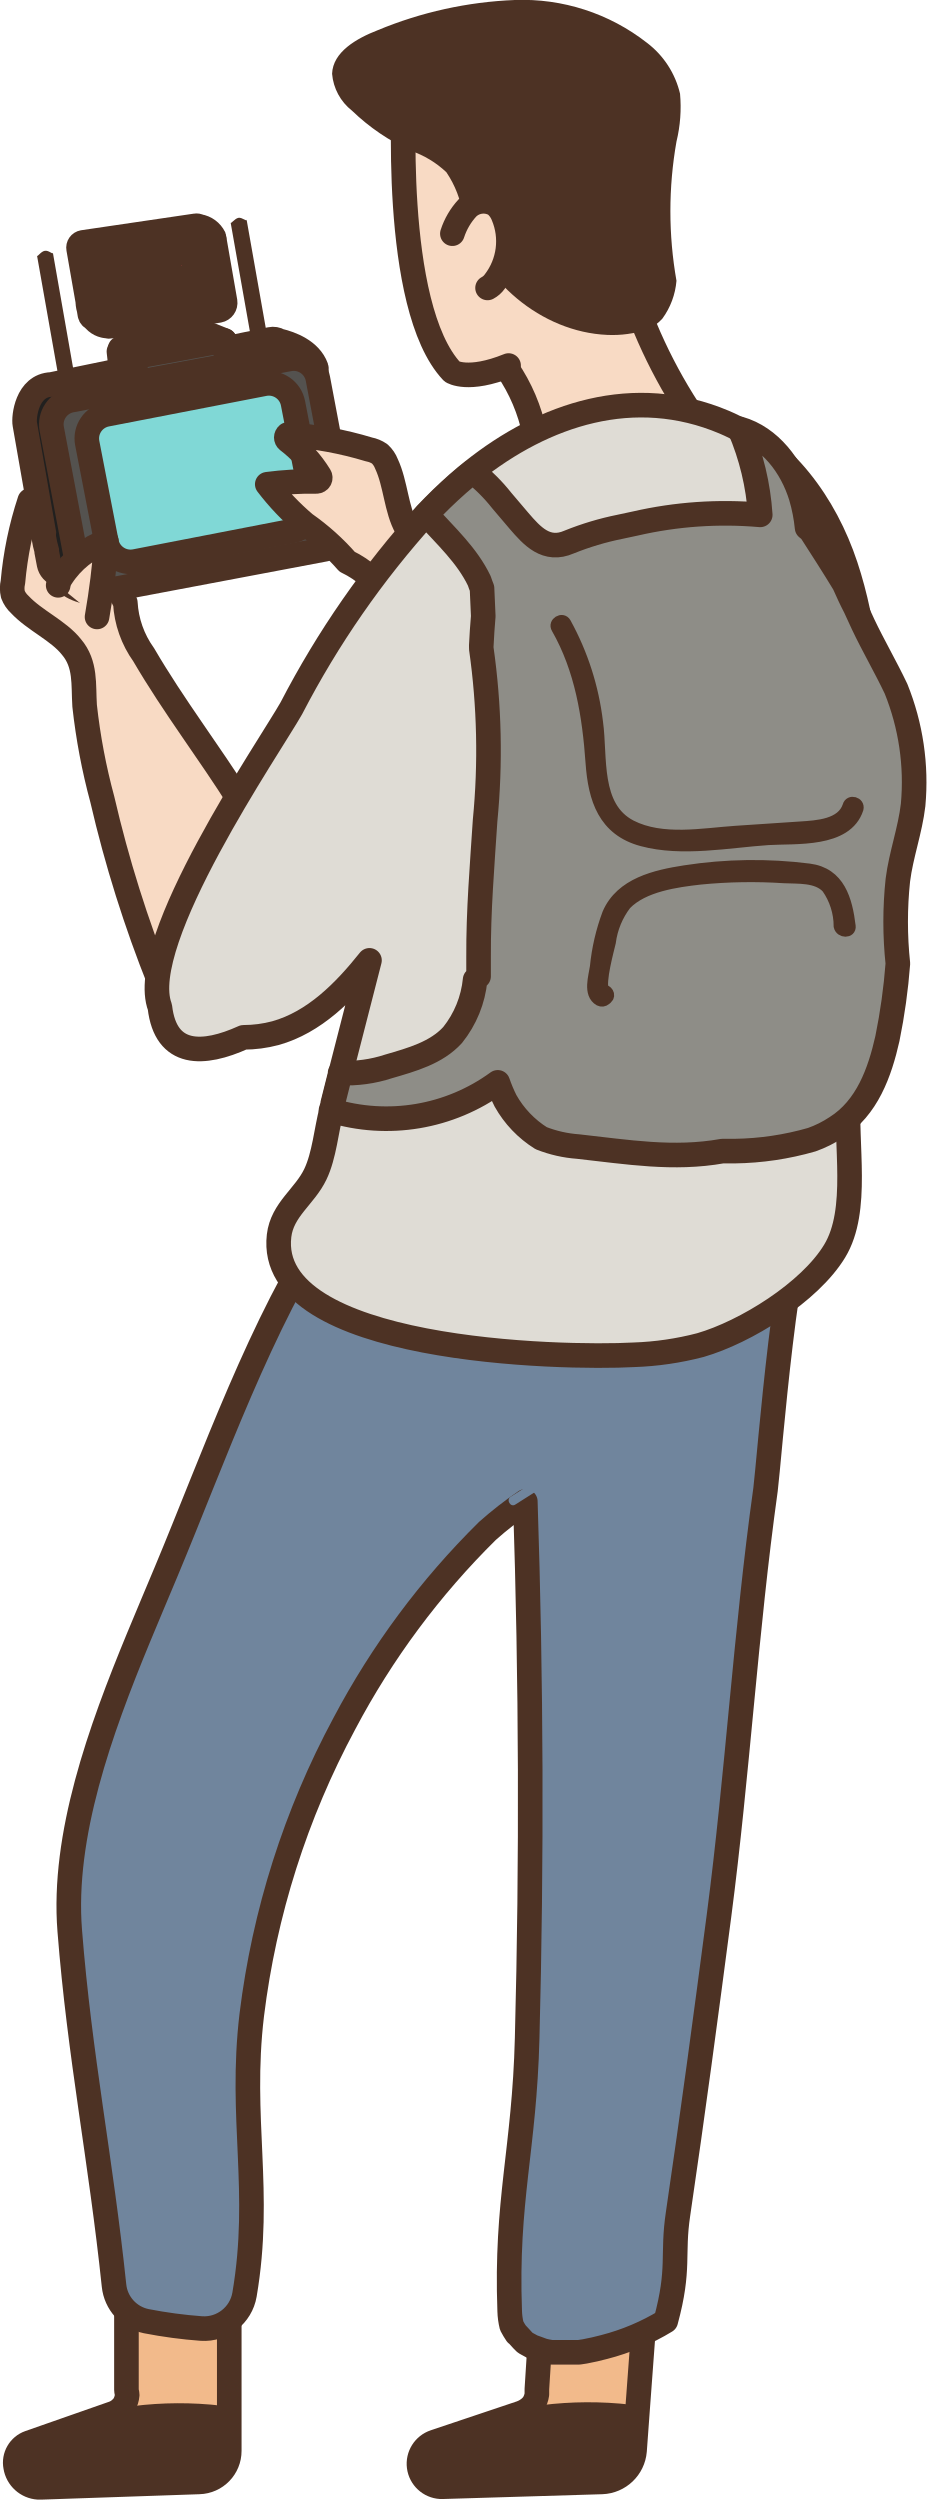
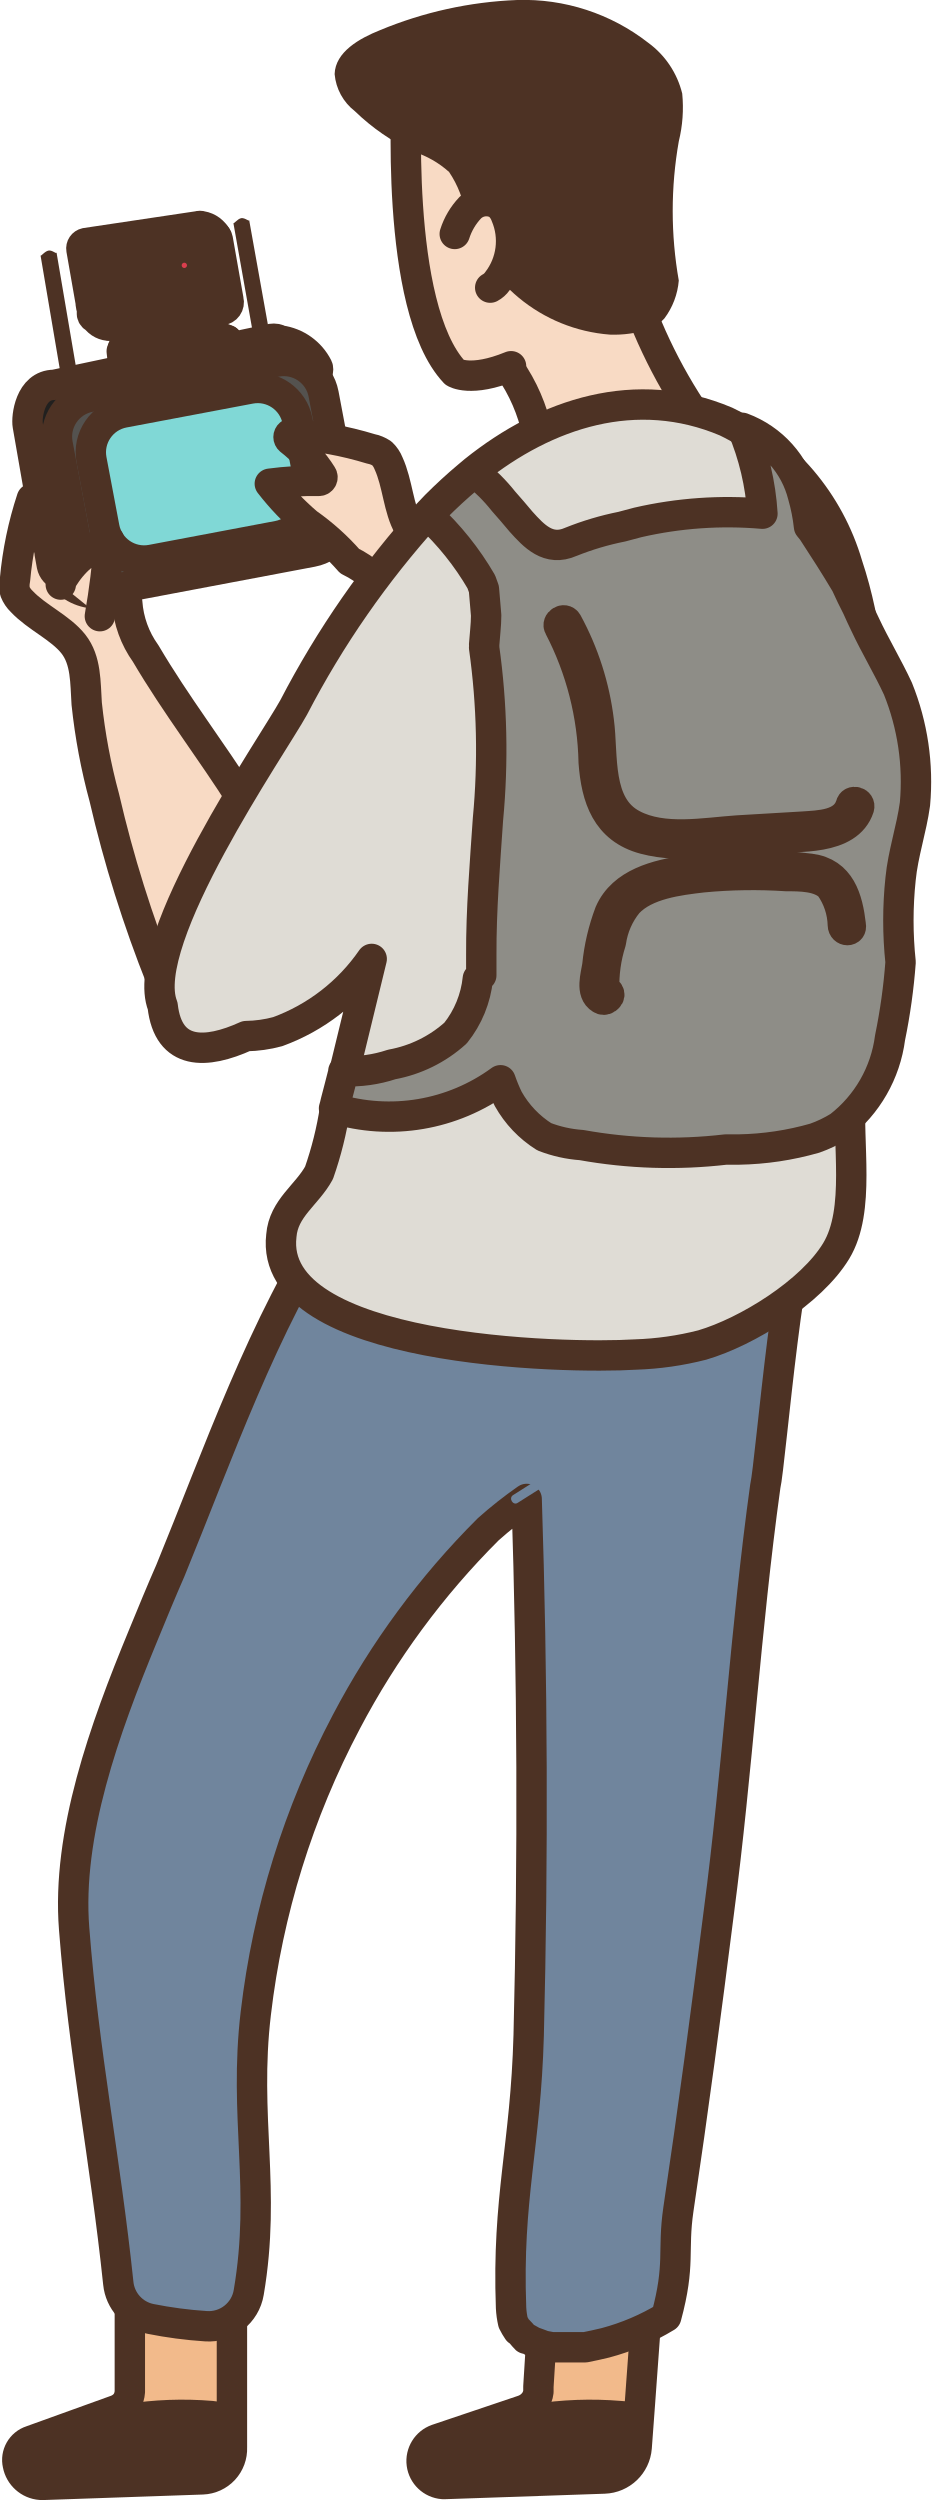
- <svg xmlns="http://www.w3.org/2000/svg" viewBox="0 0 75.37 203.26">
+ <svg xmlns="http://www.w3.org/2000/svg" viewBox="0 0 46 123.42">
  <defs>
-     <style>.cls-1{fill:#f8dac4;}.cls-1,.cls-10,.cls-11,.cls-13,.cls-14,.cls-2,.cls-3,.cls-4,.cls-5,.cls-6,.cls-8,.cls-9{stroke:#4d3224;}.cls-1,.cls-10,.cls-11,.cls-14,.cls-2,.cls-5,.cls-8,.cls-9{stroke-linecap:round;stroke-linejoin:round;}.cls-1,.cls-10,.cls-11,.cls-14,.cls-2,.cls-3,.cls-4,.cls-5,.cls-6,.cls-8,.cls-9{stroke-width:2px;}.cls-2,.cls-4{fill:#54524f;}.cls-3,.cls-5{fill:#21201f;}.cls-13,.cls-3,.cls-4,.cls-6{stroke-miterlimit:10;}.cls-6{fill:#80d8d6;}.cls-13,.cls-7{fill:#4d3224;}.cls-8{fill:#f2ba8b;}.cls-12,.cls-9{fill:#70859d;}.cls-10{fill:#dfdcd5;}.cls-11{fill:#8e8d87;}.cls-14{fill:#da3e4d;}</style>
+     <style>.cls-1{fill:#f8dac4;}.cls-1,.cls-11,.cls-12,.cls-2,.cls-3,.cls-4,.cls-6,.cls-7,.cls-8,.cls-9{stroke:#4d3224;stroke-linecap:round;stroke-linejoin:round;stroke-width:1.5px;}.cls-2{fill:#54524f;}.cls-3{fill:#21201f;}.cls-4{fill:#80d8d6;}.cls-11,.cls-5{fill:#4d3224;}.cls-6{fill:#f2ba8b;}.cls-10,.cls-7{fill:#70859d;}.cls-8{fill:#dfdcd5;}.cls-9{fill:#8e8d87;}.cls-12{fill:#da3e4d;}</style>
  </defs>
  <g id="圖層_2" data-name="圖層 2">
    <g id="關於">
-       <path class="cls-1" d="M24.8,78.23c-1.54-10-8.23-16.62-13.12-25A8,8,0,0,1,10.19,49,18.63,18.63,0,0,1,8.62,44.7a20.6,20.6,0,0,0-1.85-4,26.24,26.24,0,0,0-1.69,3.6.31.31,0,0,1-.53.07,10.91,10.91,0,0,1-1.69-3.5.32.32,0,0,0-.44-.18,29.45,29.45,0,0,0-1.37,6.64,2.17,2.17,0,0,0,0,1,2.12,2.12,0,0,0,.55.81c1.22,1.31,3.15,2.12,4.21,3.46C7,54,6.77,55.64,6.88,57.38A49.82,49.82,0,0,0,8.32,65,101.67,101.67,0,0,0,13,79.9c1.76,4.39,5.71,5.18,9.84,2.93a4,4,0,0,0,1.81-1.73A5,5,0,0,0,24.8,78.23Z" />
-       <polygon class="cls-2" points="10.15 26.15 11.19 28.56 12.54 28.45 11.59 25.96 10.15 26.15" />
-       <polygon class="cls-2" points="13.76 25.64 14.8 28.05 16.15 27.95 15.2 25.45 13.76 25.64" />
-       <path class="cls-3" d="M25.69,41.81,24,32.69c1.17-1.37,1.85-2.4,1.71-2.81-.5-1.38-2.09-1.95-3-2.17a1,1,0,0,0-.72-.12L4.18,31.26c-2,.07-2.27,2.66-2.16,3.24l1.54,8.8a2.55,2.55,0,0,0,0,.39,9.64,9.64,0,0,0,.24,1.08l0,.1.19,1a1.1,1.1,0,0,0,.75.83,3.67,3.67,0,0,0,3,1.46s1.09-1,2.72-2.42l14.31-2.7A1.07,1.07,0,0,0,25.69,41.81Z" />
-       <rect class="cls-4" x="5.11" y="30.73" width="22.02" height="15.74" rx="2" ry="2" transform="translate(-6.89 3.66) rotate(-10.7)" />
-       <path class="cls-5" d="M17.33,24.11l-.64-3.69c.48-.54.76-1,.71-1.12a1.64,1.64,0,0,0-1.21-.89.42.42,0,0,0-.29-.05L6.74,19.71a.43.43,0,0,0-.35.5l.76,4.35a.38.38,0,0,0,0,.15,2.63,2.63,0,0,0,.09.44l0,0,.07.42a.43.43,0,0,0,.29.33,1.47,1.47,0,0,0,1.21.61l1.11-1,7-1A.44.44,0,0,0,17.33,24.11Z" />
-       <path class="cls-2" d="M17.79,25.24,9,26.52A.63.63,0,0,1,8.29,26l-.86-5a.62.62,0,0,1,.51-.72L16.7,19a.64.64,0,0,1,.73.52l.87,5A.63.63,0,0,1,17.79,25.24Z" />
-       <rect class="cls-6" x="7.58" y="32.5" width="17.07" height="12.2" rx="2" ry="2" transform="matrix(0.98, -0.19, 0.19, 0.98, -6.89, 3.66)" />
-       <path class="cls-7" d="M22.56,28.08c.06.41-.47.85-1.2,1S20,29,19.93,28.58s.47-.86,1.19-1S22.49,27.67,22.56,28.08Z" />
-       <path class="cls-7" d="M21.86,28.09c.1.65-1.2.88-1.3.23L18.75,18.09c0,.17.33-.33.64-.38s.68.34.66.15Z" />
-       <path class="cls-7" d="M6,30.24,4.3,20.55c0,.18-.31-.21-.65-.16s-.62.55-.64.39L4.73,30.5c-.37.2-.59.49-.55.76s.71.63,1.44.49,1.26-.58,1.19-1S6.45,30.29,6,30.24Z" />
-       <path class="cls-8" d="M52.42,188l-.57,7.7-.26,3.56a2.76,2.76,0,0,1-2.65,2.53L36,202.18h-.18a1.87,1.87,0,0,1-.48-3.64l7-2.35a2.28,2.28,0,0,0,.84-.52l.16-.18a1.94,1.94,0,0,0,.31-.82c0-.14,0-.28,0-.42l.42-6.63Z" />
-       <path class="cls-7" d="M51.9,195.65l-.29,3.56A2.76,2.76,0,0,1,49,201.74l-13,.44h-.19a1.87,1.87,0,0,1-.48-3.64l7-2.35a2.21,2.21,0,0,0,.84-.52,30.52,30.52,0,0,1,7.21-.25A10.65,10.65,0,0,1,51.9,195.65Z" />
-       <path class="cls-1" d="M51.29,23.51a42,42,0,0,0,6.1,11.85,1.28,1.28,0,0,1,.37,1.08c-.12.4-.59.56-1,.67a38.63,38.63,0,0,1-13,1,14.42,14.42,0,0,0-4.39-10.35A25.54,25.54,0,0,1,52.17,24.1l.45,1.19Z" />
-       <path class="cls-1" d="M49.21,24.65C58.47,17,44.5,7.88,44.5,7.88l-7.93-1.1-3.68.38s-1.14,17.75,3.87,23.06c0,0,1.29.84,4.59-.5" />
-       <path class="cls-7" d="M52.61,26.79a3.44,3.44,0,0,0,1.24-.88A6.06,6.06,0,0,0,55,22.83,32.61,32.61,0,0,1,55,11.51a11.91,11.91,0,0,0,.29-3.89,7.29,7.29,0,0,0-2.69-4.14A16.44,16.44,0,0,0,41.85,0,32.38,32.38,0,0,0,30.7,2.46C29,3.12,27.06,4.22,27,6a4.26,4.26,0,0,0,1.62,3,17.22,17.22,0,0,0,4.79,3.26A8,8,0,0,1,36.29,14a8.43,8.43,0,0,1,1.36,3.53C39.06,22.79,44,27,49.38,27.23A9.08,9.08,0,0,0,52.61,26.79Z" />
-       <path class="cls-8" d="M18.64,188l0,7.7v3.56a2.52,2.52,0,0,1-2.45,2.53l-12.86.44H3.12a2,2,0,0,1-1.85-1.68,1.72,1.72,0,0,1,1.12-1.95l6.74-2.36a1.74,1.74,0,0,0,.8-.52.84.84,0,0,0,.15-.18,1.89,1.89,0,0,0,.26-.82c0-.14-.06-.28-.06-.42l0-6.63Z" />
-       <path class="cls-7" d="M18.67,195.74l0,3.55a2.51,2.51,0,0,1-2.46,2.53l-12.87.44H3.12a2,2,0,0,1-1.85-1.68,1.72,1.72,0,0,1,1.12-1.95l6.74-2.36a1.74,1.74,0,0,0,.8-.52,30.12,30.12,0,0,1,7.17-.25A10.89,10.89,0,0,1,18.67,195.74Z" />
-       <path class="cls-9" d="M43,106.12a33.14,33.14,0,0,0-3.36-2c-3.23-1.6-7.47-4.77-11-5.68a1.73,1.73,0,0,0-1.1,0,1.89,1.89,0,0,0-.79.77c-5.52,8.26-9.42,19.44-13.25,28.59-.71,1.71-1.48,3.5-2.24,5.35-3.12,7.56-6.2,16.08-5.59,23.82.8,10.19,2.53,18.62,3.6,28.85a3.3,3.3,0,0,0,2.62,2.9,38.09,38.09,0,0,0,4.49.6,3.33,3.33,0,0,0,3.5-2.76c1.43-8.42-.42-14.27.59-22.74A67.36,67.36,0,0,1,28,140.13a64,64,0,0,1,11.63-15.66,30.08,30.08,0,0,1,3.08-2.4q.72,21.81.15,43.64c-.23,9.07-1.75,13.17-1.42,22.19a5.69,5.69,0,0,0,.16,1.19,6.58,6.58,0,0,0,.4.67c-.07-.14.49.53.64.66l.07.06.14.08.53.29c-.18-.11.64.23.84.28a6,6,0,0,0,.61.12l.29,0c.51,0,1,0,1.51,0l.45,0,.46-.07q.81-.15,1.59-.36a18.47,18.47,0,0,0,5-2.11c1.17-4.32.49-5.32,1-8.73,1.19-8.07,2.27-16.15,3.33-24.24,1.51-11.55,2.17-23.07,3.78-34.63.27-2,1.79-22.21,3.61-22.53C58.21,99.62,50.93,105.81,43,106.12Z" />
-       <path class="cls-1" d="M49.84,70.14C41.1,65,37.5,56.29,31.52,48.61a8,8,0,0,0-3.3-2.94,19.09,19.09,0,0,0-3.43-3.08,20.63,20.63,0,0,1-3.06-3.22,27.83,27.83,0,0,1,4-.23.3.3,0,0,0,.26-.46,10.63,10.63,0,0,0-2.6-2.87.31.31,0,0,1,0-.48A29.72,29.72,0,0,1,30,36.54a2.3,2.3,0,0,1,.87.36,2.16,2.16,0,0,1,.55.81c.76,1.62.79,3.72,1.63,5.2,1,1.66,2.55,2.07,4.12,2.81a49,49,0,0,1,6.56,4.2,100.89,100.89,0,0,1,12.05,9.87c3.41,3.28,2.67,7.24-1,10.23a4,4,0,0,1-2.28,1A4.89,4.89,0,0,1,49.84,70.14Z" />
-       <path class="cls-10" d="M70.18,77.73C70.57,67.55,72,55.8,68.75,46c-1.66-5-5-9.62-9.88-11.68-7.3-3.08-14.61-.68-20.47,4l-.52.42c-.91.76-1.78,1.57-2.61,2.41l-.64.66A74.71,74.71,0,0,0,23.69,57.58C22,60.59,11,76.57,13,81.88c.47,4.07,3.53,3.94,6.8,2.46A10.16,10.16,0,0,0,22.39,84c3.16-.88,5.61-3.36,7.65-5.92L27.7,87.2l0,.11c-.2.81-.41,1.62-.61,2.42,0,.17-.09.34-.13.51-.43,1.63-.59,3.71-1.32,5.23-.86,1.81-2.7,2.87-2.95,5-1.1,9.47,23,10,28.84,9.68a24.63,24.63,0,0,0,5.42-.79c3.66-1.06,8.88-4.29,10.91-7.64S68.69,93,69,89C69.29,85.26,70,81.55,70.18,77.73Z" />
-       <path class="cls-1" d="M7.89,50.16A60.82,60.82,0,0,0,8.65,44,7.33,7.33,0,0,0,5,46.91a1.55,1.55,0,0,0-.27.68" />
-       <path class="cls-1" d="M36.78,19A5.64,5.64,0,0,1,38,16.91a1.86,1.86,0,0,1,2.28-.27,2.23,2.23,0,0,1,.63.88,5.38,5.38,0,0,1-.69,5.38,1.66,1.66,0,0,1-.58.51" />
-       <path class="cls-11" d="M74.24,65.44A20.28,20.28,0,0,0,72.85,56C72,54.21,71,52.5,70.18,50.77c-.21-.44-.42-.91-.64-1.39-.33-.63-.62-1.27-.91-1.92-.88-1.45-1.8-2.88-2.72-4.31l-.29-.24a13.53,13.53,0,0,0-.49-2.52c-.76-2.49-2.53-4.82-5-5.53a21.29,21.29,0,0,1,1.68,7,32.72,32.72,0,0,0-10.14.7l-1.26.27a23.43,23.43,0,0,0-4.14,1.24c-1.85.81-3-.48-4.07-1.72l-1.41-1.66a13.81,13.81,0,0,0-2.36-2.35l-.52.42c-.91.76-1.78,1.57-2.61,2.41l-.64.66c1.62,1.77,3.33,3.35,4.31,5.4.07.21.14.41.22.6l.1,2.27c-.07.8-.12,1.6-.16,2.4a1.42,1.42,0,0,1,0,.22,58.83,58.83,0,0,1,.31,14c-.24,3.68-.55,7.37-.53,11.06,0,.52,0,1.05,0,1.6l-.28.27a8.51,8.51,0,0,1-1.83,4.5c-1.32,1.45-3.31,2-5.2,2.55a11,11,0,0,1-3.95.54l0,.11c-.2.81-.41,1.62-.61,2.42,0,.17-.09.34-.13.51A15.36,15.36,0,0,0,40.47,88a12.22,12.22,0,0,0,.63,1.5A8.47,8.47,0,0,0,44,92.54a10.16,10.16,0,0,0,3,.68c4,.44,7.76,1.08,11.73.37h1A23.77,23.77,0,0,0,66,92.66a9.1,9.1,0,0,0,2-1c2.5-1.58,3.53-4.47,4.15-7.22A49.18,49.18,0,0,0,73,78.34,32.11,32.11,0,0,1,73,71.55C73.26,69.49,74,67.51,74.24,65.44Z" />
-       <path class="cls-12" d="M51.41,115.42l-9.89,6.27c-.4.26,0,.89.37.64l9.9-6.28C52.19,115.8,51.82,115.16,51.41,115.42Z" />
-       <path class="cls-13" d="M69.07,75.31c-.26-2.14-.85-4.29-3.29-4.6a36.28,36.28,0,0,0-10.09.14c-2.38.37-5.18,1-6.23,3.45a17.12,17.12,0,0,0-1,4.31c-.11.79-.58,2.19.3,2.69a.4.4,0,0,0,.45-.06l.11-.09c.28-.25,0-.63-.3-.62-.33-.68.43-3.38.55-3.92a6.45,6.45,0,0,1,1.28-3.11C52.3,72,55,71.64,56.94,71.42a41.85,41.85,0,0,1,6.81-.11c1.14.06,2.68-.08,3.53.85a5.48,5.48,0,0,1,1,3.15C68.39,75.77,69.13,75.78,69.07,75.31Z" />
-       <path class="cls-13" d="M69,65.54c-.51,1.56-2.56,1.66-3.93,1.75l-5.24.35c-2.68.18-6,.83-8.55-.48-3-1.56-2.36-5.61-2.75-8.42a22.09,22.09,0,0,0-2.59-8.07c-.23-.41-.87,0-.63.38,1.93,3.38,2.53,7.16,2.8,11,.21,2.91,1,5.43,4.11,6.26,3.23.87,7,.12,10.23-.1,2.23-.14,6.37.27,7.26-2.47C69.82,65.28,69.11,65.09,69,65.54Z" />
-       <polyline class="cls-2" points="18.27 27.69 16.67 27.05 9.77 28.33 10.77 28.64" />
-       <polygon class="cls-2" points="18.46 29.73 11.13 31.09 10.9 29.03 18.24 27.68 18.46 29.73" />
-       <polygon class="cls-5" points="9.67 28.58 9.84 30.08 11.05 30.82 10.92 29.21 9.67 28.58" />
-       <line class="cls-14" x1="7.78" y1="21.68" x2="17" y2="20.34" />
-       <line class="cls-14" x1="8.14" y1="22.58" x2="17.36" y2="21.23" />
-       <line class="cls-14" x1="8.32" y1="23.56" x2="17.53" y2="22.22" />
-       <line class="cls-14" x1="8.41" y1="24.54" x2="17.62" y2="23.2" />
-       <line class="cls-14" x1="8.59" y1="25.35" x2="17.8" y2="24.01" />
-       <line class="cls-14" x1="8.86" y1="20.7" x2="9.84" y2="26.24" />
-       <line class="cls-14" x1="10.02" y1="20.43" x2="11" y2="25.98" />
-       <line class="cls-14" x1="11.18" y1="20.16" x2="12.17" y2="25.71" />
-       <line class="cls-14" x1="12.35" y1="20.07" x2="13.33" y2="25.62" />
-       <line class="cls-14" x1="13.42" y1="19.89" x2="14.4" y2="25.44" />
-       <line class="cls-14" x1="14.67" y1="19.98" x2="15.66" y2="25.53" />
-       <line class="cls-14" x1="15.75" y1="19.8" x2="16.73" y2="25.35" />
-       <circle class="cls-14" cx="14.76" cy="21.59" r="1.02" />
+       <path class="cls-1" d="M15.19,47.45c-.94-6.1-5-10.09-8-15.19a4.91,4.91,0,0,1-.91-2.52,11.78,11.78,0,0,1-1-2.63,12.68,12.68,0,0,0-1.12-2.45,16.06,16.06,0,0,0-1,2.18.18.18,0,0,1-.32,0,6.6,6.6,0,0,1-1-2.12.19.19,0,0,0-.27-.1,17.94,17.94,0,0,0-.83,4,1.42,1.42,0,0,0,0,.58,1.37,1.37,0,0,0,.33.49c.74.79,1.91,1.29,2.55,2.1s.59,1.9.66,2.95a29.4,29.4,0,0,0,.87,4.64,61.63,61.63,0,0,0,2.82,9c1.07,2.66,3.46,3.14,6,1.78a2.51,2.51,0,0,0,1.09-1.05A3,3,0,0,0,15.19,47.45Z" />
+       <polygon class="cls-2" points="6.3 15.86 6.93 17.32 7.75 17.26 7.17 15.75 6.3 15.86" />
+       <polygon class="cls-2" points="8.49 15.55 9.12 17.01 9.94 16.95 9.36 15.44 8.49 15.55" />
+       <path class="cls-3" d="M15.73,25.35l-1.05-5.53c.71-.82,1.13-1.45,1-1.7a2.44,2.44,0,0,0-1.84-1.31.67.67,0,0,0-.44-.08L2.68,19c-1.21,0-1.38,1.61-1.31,2l.93,5.34a1.93,1.93,0,0,0,0,.24,5.21,5.21,0,0,0,.15.65l0,.07.11.61a.66.66,0,0,0,.45.5,2.23,2.23,0,0,0,1.83.89l1.65-1.46,8.68-1.64A.67.67,0,0,0,15.73,25.35Z" />
+       <rect class="cls-2" x="3.24" y="18.64" width="13.36" height="9.55" rx="2" ry="2" transform="translate(-4.17 2.25) rotate(-10.7)" />
+       <path class="cls-3" d="M10.65,14.62l-.38-2.23c.29-.33.46-.58.42-.68a1,1,0,0,0-.73-.54.27.27,0,0,0-.18,0L4.23,12a.27.27,0,0,0-.21.31l.46,2.63V15a1,1,0,0,0,.06.26v0l0,.25a.25.25,0,0,0,.18.2.87.87,0,0,0,.73.37l.67-.58,4.27-.59A.27.27,0,0,0,10.65,14.62Z" />
+       <path class="cls-2" d="M10.93,15.31l-5.31.77a.39.39,0,0,1-.45-.31l-.52-3A.38.38,0,0,1,5,12.29l5.31-.78a.39.39,0,0,1,.44.31l.53,3A.39.39,0,0,1,10.93,15.31Z" />
+       <rect class="cls-4" x="4.74" y="19.71" width="10.35" height="7.4" rx="2" ry="2" transform="translate(-4.17 2.25) rotate(-10.7)" />
+       <path class="cls-5" d="M13.82,17c0,.25-.28.52-.72.6s-.83-.05-.87-.3.28-.52.72-.6S13.78,16.78,13.82,17Z" />
+       <path class="cls-5" d="M13.4,17c.06.39-.73.53-.79.14L11.52,11c0,.1.2-.2.39-.23s.41.2.39.09Z" />
+       <path class="cls-5" d="M3.79,18.34l-1-5.88c0,.11-.19-.12-.39-.09S2,12.7,2,12.6l1,5.9c-.22.12-.36.3-.33.46s.43.38.87.3.76-.35.72-.6S4.05,18.37,3.79,18.34Z" />
+       <path class="cls-6" d="M31.93,114l-.34,4.67-.16,2.16a1.66,1.66,0,0,1-1.6,1.53l-7.86.27h-.11a1.14,1.14,0,0,1-.29-2.21L25.78,119a1.21,1.21,0,0,0,.51-.31l.1-.12a1.05,1.05,0,0,0,.19-.49c0-.09,0-.17,0-.26l.25-4Z" />
+       <path class="cls-5" d="M31.62,118.66l-.18,2.16a1.67,1.67,0,0,1-1.61,1.53l-7.85.27h-.12a1.14,1.14,0,0,1-.29-2.21L25.78,119a1.21,1.21,0,0,0,.51-.31,18.35,18.35,0,0,1,4.38-.16A6.25,6.25,0,0,1,31.62,118.66Z" />
+       <path class="cls-1" d="M31.25,14.26A25.67,25.67,0,0,0,35,21.45c.14.19.3.42.22.65s-.35.34-.6.4a23.34,23.34,0,0,1-7.9.63A8.76,8.76,0,0,0,24,16.85a15.53,15.53,0,0,1,7.77-2.23c.1.24.19.48.28.72Z" />
+       <path class="cls-1" d="M30,15c5.61-4.64-2.86-10.17-2.86-10.17l-4.81-.67-2.23.23s-.69,10.77,2.35,14c0,0,.78.51,2.78-.31" />
+       <path class="cls-5" d="M32.05,16.25a2.06,2.06,0,0,0,.75-.53,3.61,3.61,0,0,0,.71-1.87,19.82,19.82,0,0,1,0-6.87,7,7,0,0,0,.17-2.36A4.4,4.4,0,0,0,32,2.11,10,10,0,0,0,25.53,0a19.61,19.61,0,0,0-6.77,1.49c-1,.4-2.21,1.07-2.24,2.17a2.6,2.6,0,0,0,1,1.83,10.66,10.66,0,0,0,2.9,2,4.77,4.77,0,0,1,1.75,1A5.21,5.21,0,0,1,23,10.64a8,8,0,0,0,7.11,5.88A5.64,5.64,0,0,0,32.05,16.25Z" />
+       <path class="cls-6" d="M11.45,114v6.83A1.51,1.51,0,0,1,10,122.4l-7.8.27H2a1.24,1.24,0,0,1-1.12-1,1,1,0,0,1,.67-1.18L5.68,119a1.14,1.14,0,0,0,.49-.31l.09-.12a1.13,1.13,0,0,0,.15-.49c0-.09,0-.17,0-.26l0-4Z" />
+       <path class="cls-5" d="M11.47,118.71l0,2.16A1.53,1.53,0,0,1,10,122.4l-7.8.27H2a1.24,1.24,0,0,1-1.12-1,1,1,0,0,1,.67-1.18L5.68,119a1.14,1.14,0,0,0,.49-.31,18,18,0,0,1,4.34-.16A6.38,6.38,0,0,1,11.47,118.71Z" />
+       <path class="cls-7" d="M26.23,64.36a19.27,19.27,0,0,0-2-1.18c-2-1-4.53-2.89-6.68-3.45a1.09,1.09,0,0,0-.67,0,1.07,1.07,0,0,0-.47.47c-3.36,5-5.72,11.79-8,17.34-.44,1-.9,2.12-1.36,3.24-1.89,4.58-3.76,9.75-3.39,14.44.48,6.19,1.53,11.3,2.18,17.5a2,2,0,0,0,1.59,1.76,20.81,20.81,0,0,0,2.73.36,2,2,0,0,0,2.12-1.67c.87-5.11-.26-8.65.35-13.79A41,41,0,0,1,17.1,85a39.1,39.1,0,0,1,7-9.5A20.07,20.07,0,0,1,26,74q.43,13.23.1,26.47c-.15,5.5-1.07,8-.87,13.46a4.16,4.16,0,0,0,.1.72,3.38,3.38,0,0,0,.24.41c0-.09.3.32.39.4l0,0,.09,0,.32.18c-.11-.07.39.14.51.17l.37.07h.17c.31,0,.61,0,.92,0l.28,0,.27,0c.33-.06.65-.14,1-.22a11.45,11.45,0,0,0,3-1.28c.71-2.62.3-3.23.6-5.3.73-4.89,1.38-9.79,2-14.7.92-7,1.32-14,2.29-21C38.05,72.25,39,60,40.08,59.77,35.45,60.42,31,64.17,26.23,64.36Z" />
+       <path class="cls-1" d="M30.37,42.54c-5.3-3.15-7.48-8.4-11.11-13.06a4.88,4.88,0,0,0-2-1.78,11.62,11.62,0,0,0-2.08-1.87,13.13,13.13,0,0,1-1.86-1.95,16.24,16.24,0,0,1,2.41-.14.18.18,0,0,0,.16-.28,6.73,6.73,0,0,0-1.58-1.74.19.19,0,0,1,0-.29,17.6,17.6,0,0,1,4,.73,1.5,1.5,0,0,1,.54.22,1.37,1.37,0,0,1,.33.49c.46,1,.48,2.25,1,3.15s1.54,1.26,2.5,1.71a29.11,29.11,0,0,1,4,2.55,60.72,60.72,0,0,1,7.31,6c2.07,2,1.62,4.39-.58,6.21a2.52,2.52,0,0,1-1.38.62A3.08,3.08,0,0,1,30.37,42.54Z" />
+       <path class="cls-8" d="M42.7,47.14c.24-6.17,1.13-13.3-.86-19.25a11.42,11.42,0,0,0-6-7.08c-4.43-1.87-8.86-.42-12.42,2.43l-.31.26c-.55.46-1.08.95-1.59,1.46l-.39.41a45.38,45.38,0,0,0-6.63,9.55c-1,1.83-7.73,11.52-6.47,14.74.28,2.47,2.14,2.39,4.12,1.49a6.32,6.32,0,0,0,1.56-.22,9.67,9.67,0,0,0,4.64-3.59L17,52.89l0,.06c-.13.49-.25,1-.38,1.47a2.81,2.81,0,0,1-.08.31,17.71,17.71,0,0,1-.79,3.17C15.15,59,14,59.64,13.89,61c-.67,5.75,14,6.09,17.49,5.87a15.18,15.18,0,0,0,3.29-.47c2.21-.65,5.38-2.61,6.61-4.64S41.8,56.38,42,54C42.17,51.71,42.62,49.46,42.7,47.14Z" />
+       <path class="cls-1" d="M4.93,30.42a36.22,36.22,0,0,0,.46-3.75,4.39,4.39,0,0,0-2.22,1.78.92.92,0,0,0-.17.41" />
+       <path class="cls-1" d="M22.45,11.55a3.35,3.35,0,0,1,.76-1.29,1.13,1.13,0,0,1,1.38-.17,1.24,1.24,0,0,1,.38.54,3.23,3.23,0,0,1-.42,3.26,1,1,0,0,1-.35.31" />
+       <path class="cls-9" d="M45.17,39.69A12.26,12.26,0,0,0,44.33,34c-.5-1.08-1.13-2.12-1.62-3.17q-.2-.41-.39-.84c-.2-.38-.38-.77-.56-1.16-.53-.89-1.08-1.75-1.65-2.62L39.94,26a9,9,0,0,0-.3-1.53,4.83,4.83,0,0,0-3-3.35,12.91,12.91,0,0,1,1,4.24,19.84,19.84,0,0,0-6.15.43L30.7,26a14.26,14.26,0,0,0-2.52.75c-1.11.49-1.82-.29-2.46-1-.28-.34-.57-.67-.86-1a8.79,8.79,0,0,0-1.43-1.43l-.31.26c-.55.46-1.08.95-1.59,1.46l-.39.41a14.11,14.11,0,0,1,2.62,3.27l.13.36L24,30.38c0,.48-.07,1-.1,1.46a.5.5,0,0,1,0,.13,36.37,36.37,0,0,1,.19,8.47c-.15,2.23-.34,4.47-.33,6.71,0,.31,0,.64,0,1l-.17.16A5.15,5.15,0,0,1,22.49,51a6.42,6.42,0,0,1-3.15,1.55,6.58,6.58,0,0,1-2.39.33l0,.06c-.13.49-.25,1-.38,1.47a2.81,2.81,0,0,1-.08.31,9.31,9.31,0,0,0,8.22-1.39,8.1,8.1,0,0,0,.38.92,5.22,5.22,0,0,0,1.78,1.87,6.31,6.31,0,0,0,1.84.41,24.32,24.32,0,0,0,7.12.22c.21,0,.43,0,.64,0a14.51,14.51,0,0,0,3.75-.56,6.11,6.11,0,0,0,1.21-.58,6.62,6.62,0,0,0,2.51-4.38,29.35,29.35,0,0,0,.52-3.73,19.47,19.47,0,0,1,0-4.11C44.58,42.14,45,40.94,45.17,39.69Z" />
+       <path class="cls-10" d="M31.33,70l-6,3.81c-.24.15,0,.54.23.38l6-3.8C31.79,70.23,31.57,69.84,31.33,70Z" />
+       <path class="cls-11" d="M42,45.67c-.15-1.3-.51-2.59-2-2.78a22,22,0,0,0-6.12.08c-1.44.22-3.14.62-3.78,2.09a10.22,10.22,0,0,0-.61,2.61c-.07.48-.35,1.33.18,1.64a.23.23,0,0,0,.27,0l.07-.06c.17-.15,0-.38-.18-.37a7,7,0,0,1,.33-2.38A3.88,3.88,0,0,1,31,44.58c.88-.94,2.5-1.13,3.7-1.27a25.77,25.77,0,0,1,4.12-.06c.7,0,1.63,0,2.15.51a3.42,3.42,0,0,1,.64,1.91C41.62,46,42.07,46,42,45.67Z" />
+       <path class="cls-11" d="M42,39.75c-.31,1-1.55,1-2.38,1.06L36.41,41c-1.62.11-3.67.51-5.18-.29-1.8-.94-1.44-3.4-1.67-5.11A13.62,13.62,0,0,0,28,30.73c-.14-.25-.53,0-.39.23a15.13,15.13,0,0,1,1.7,6.67c.13,1.76.63,3.29,2.5,3.79s4.22.08,6.2-.05c1.35-.09,3.86.15,4.4-1.5C42.49,39.59,42.06,39.47,42,39.75Z" />
+       <polyline class="cls-2" points="11.22 16.79 10.26 16.41 6.07 17.18 6.68 17.37" />
+       <polygon class="cls-2" points="11.34 18.03 6.89 18.85 6.76 17.61 11.21 16.79 11.34 18.03" />
+       <polygon class="cls-3" points="6.01 17.34 6.11 18.24 6.84 18.69 6.76 17.72 6.01 17.34" />
+       <line class="cls-12" x1="4.86" y1="13.15" x2="10.45" y2="12.34" />
+       <line class="cls-12" x1="5.08" y1="13.69" x2="10.67" y2="12.88" />
+       <line class="cls-12" x1="5.19" y1="14.29" x2="10.78" y2="13.48" />
+       <line class="cls-12" x1="5.24" y1="14.89" x2="10.83" y2="14.07" />
+       <line class="cls-12" x1="5.35" y1="15.37" x2="10.94" y2="14.56" />
+       <line class="cls-12" x1="5.52" y1="12.55" x2="6.11" y2="15.92" />
+       <line class="cls-12" x1="6.22" y1="12.39" x2="6.82" y2="15.75" />
+       <line class="cls-12" x1="6.93" y1="12.23" x2="7.52" y2="15.59" />
+       <line class="cls-12" x1="7.63" y1="12.17" x2="8.23" y2="15.54" />
+       <line class="cls-12" x1="8.28" y1="12.06" x2="8.88" y2="15.43" />
+       <line class="cls-12" x1="9.04" y1="12.12" x2="9.64" y2="15.48" />
+       <line class="cls-12" x1="9.69" y1="12.01" x2="10.29" y2="15.37" />
+       <circle class="cls-12" cx="9.1" cy="13.1" r="0.62" />
    </g>
  </g>
</svg>
